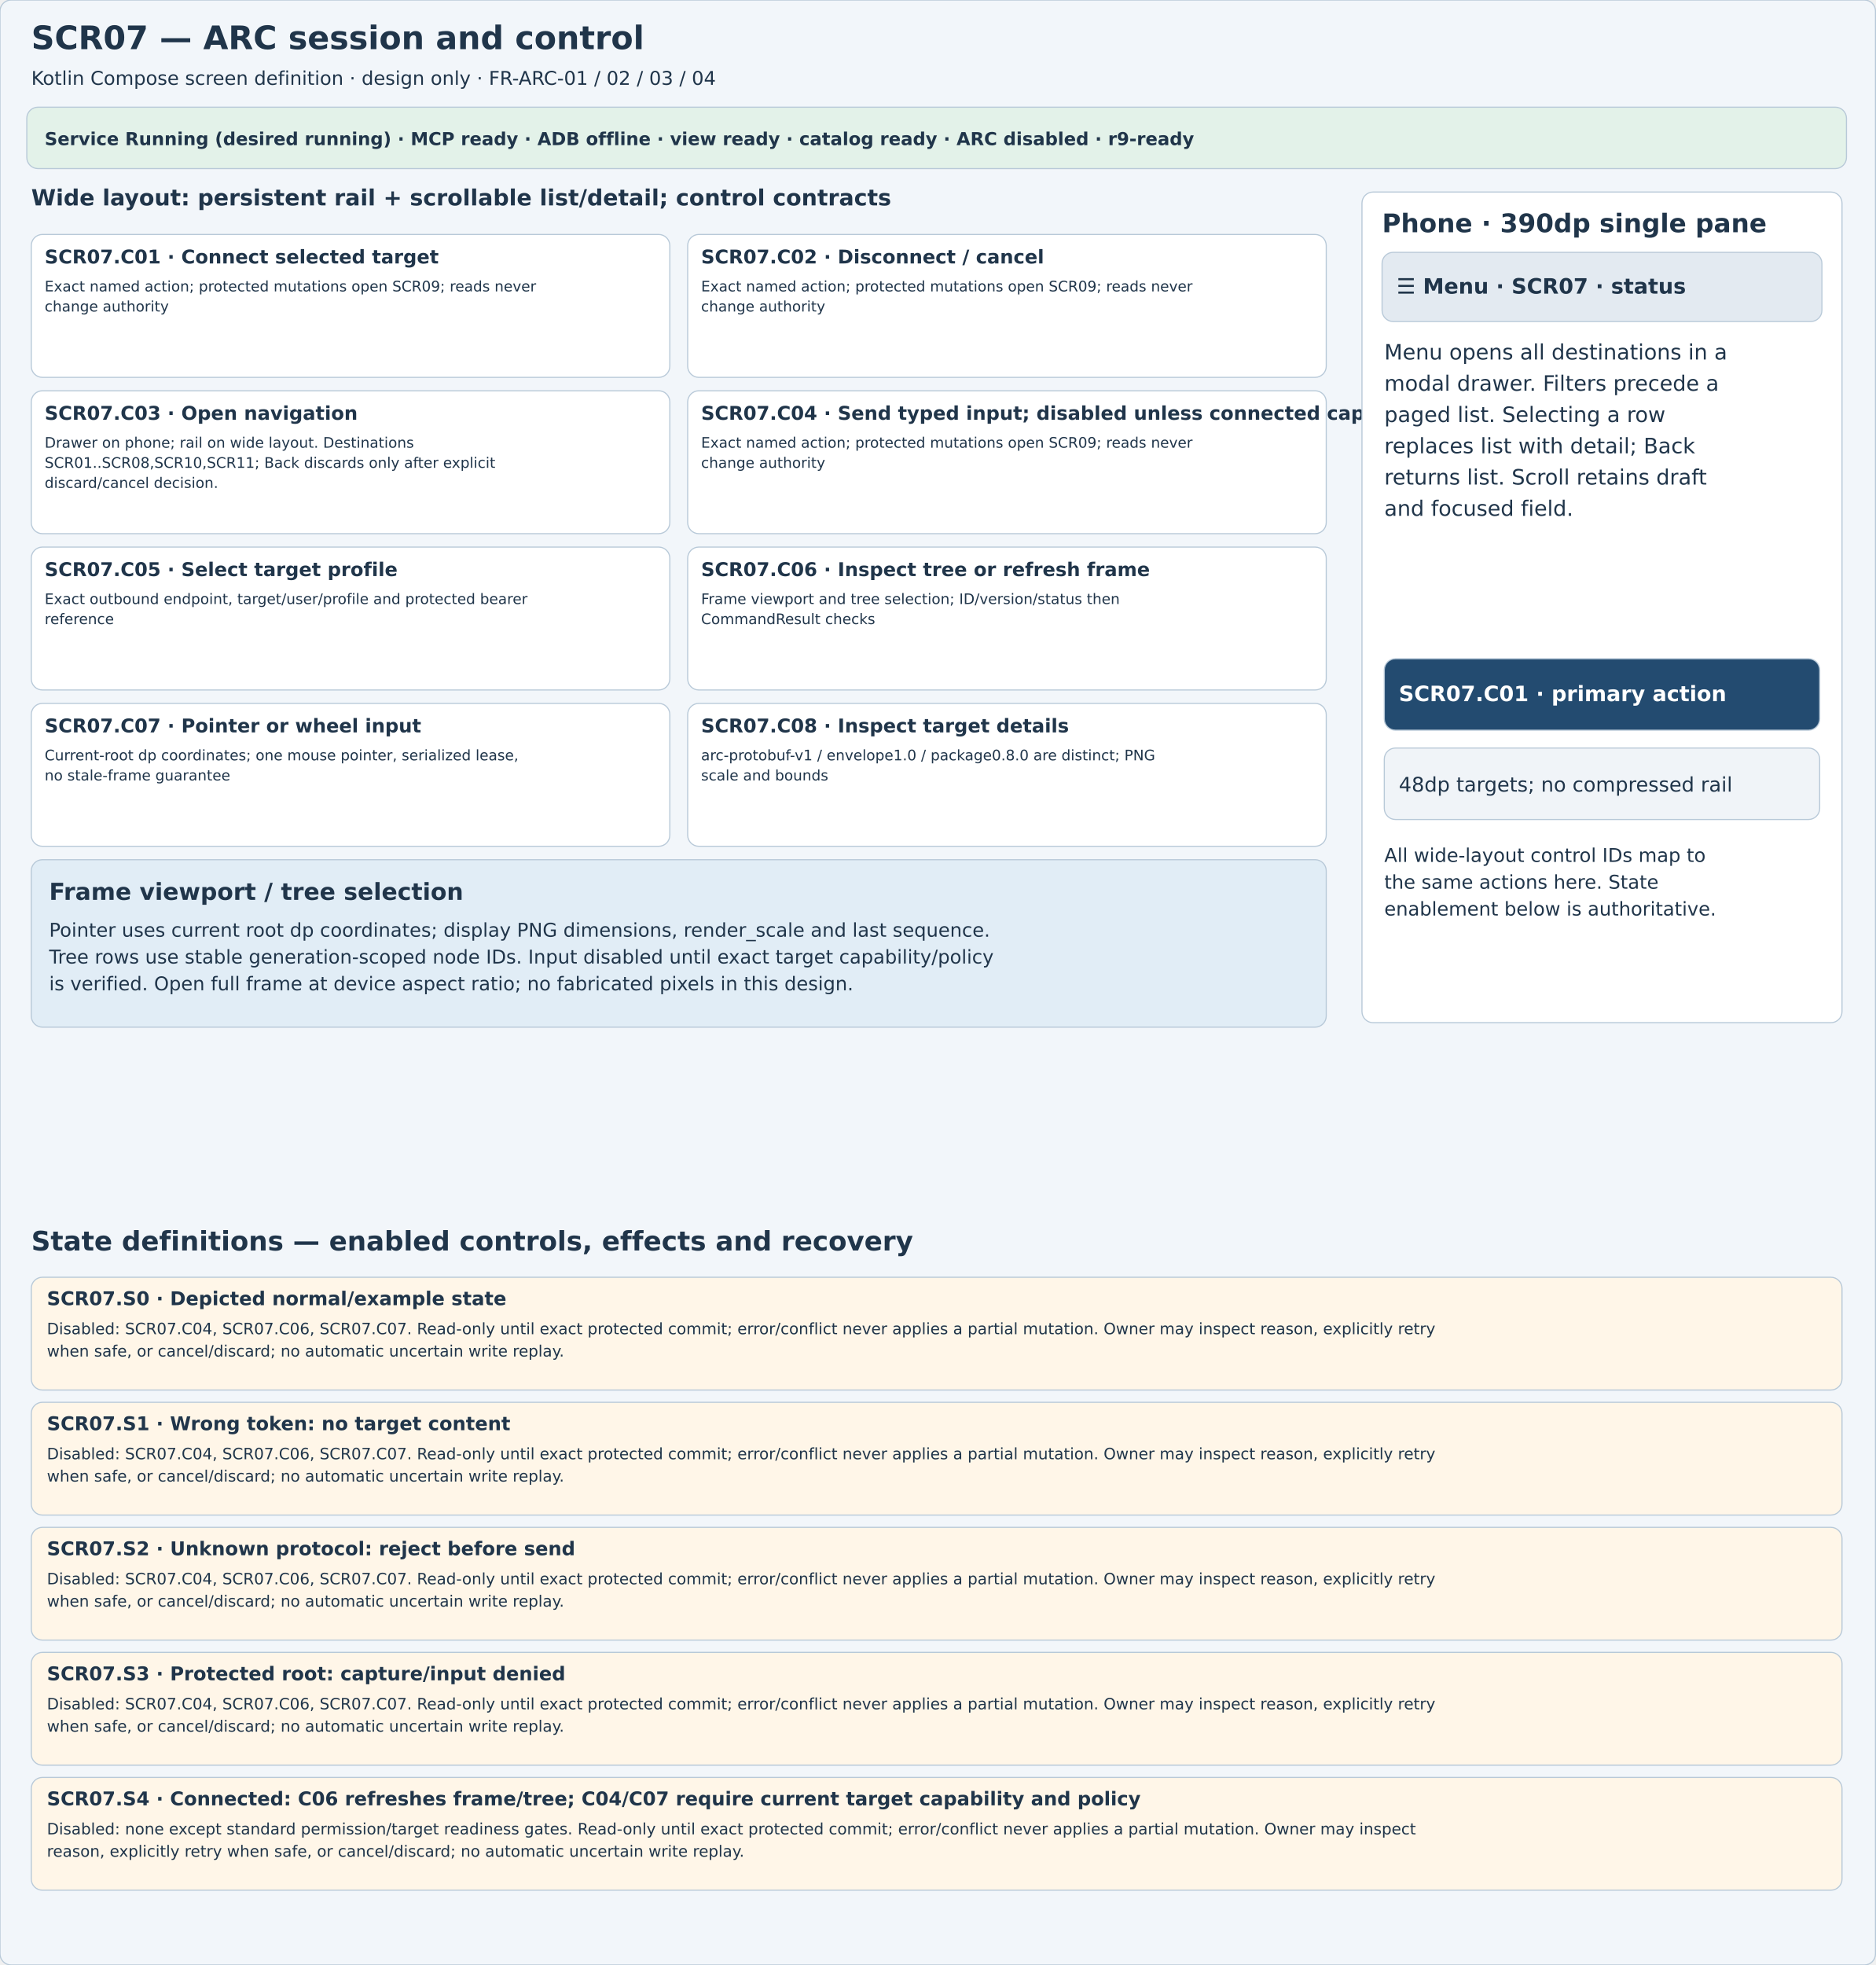
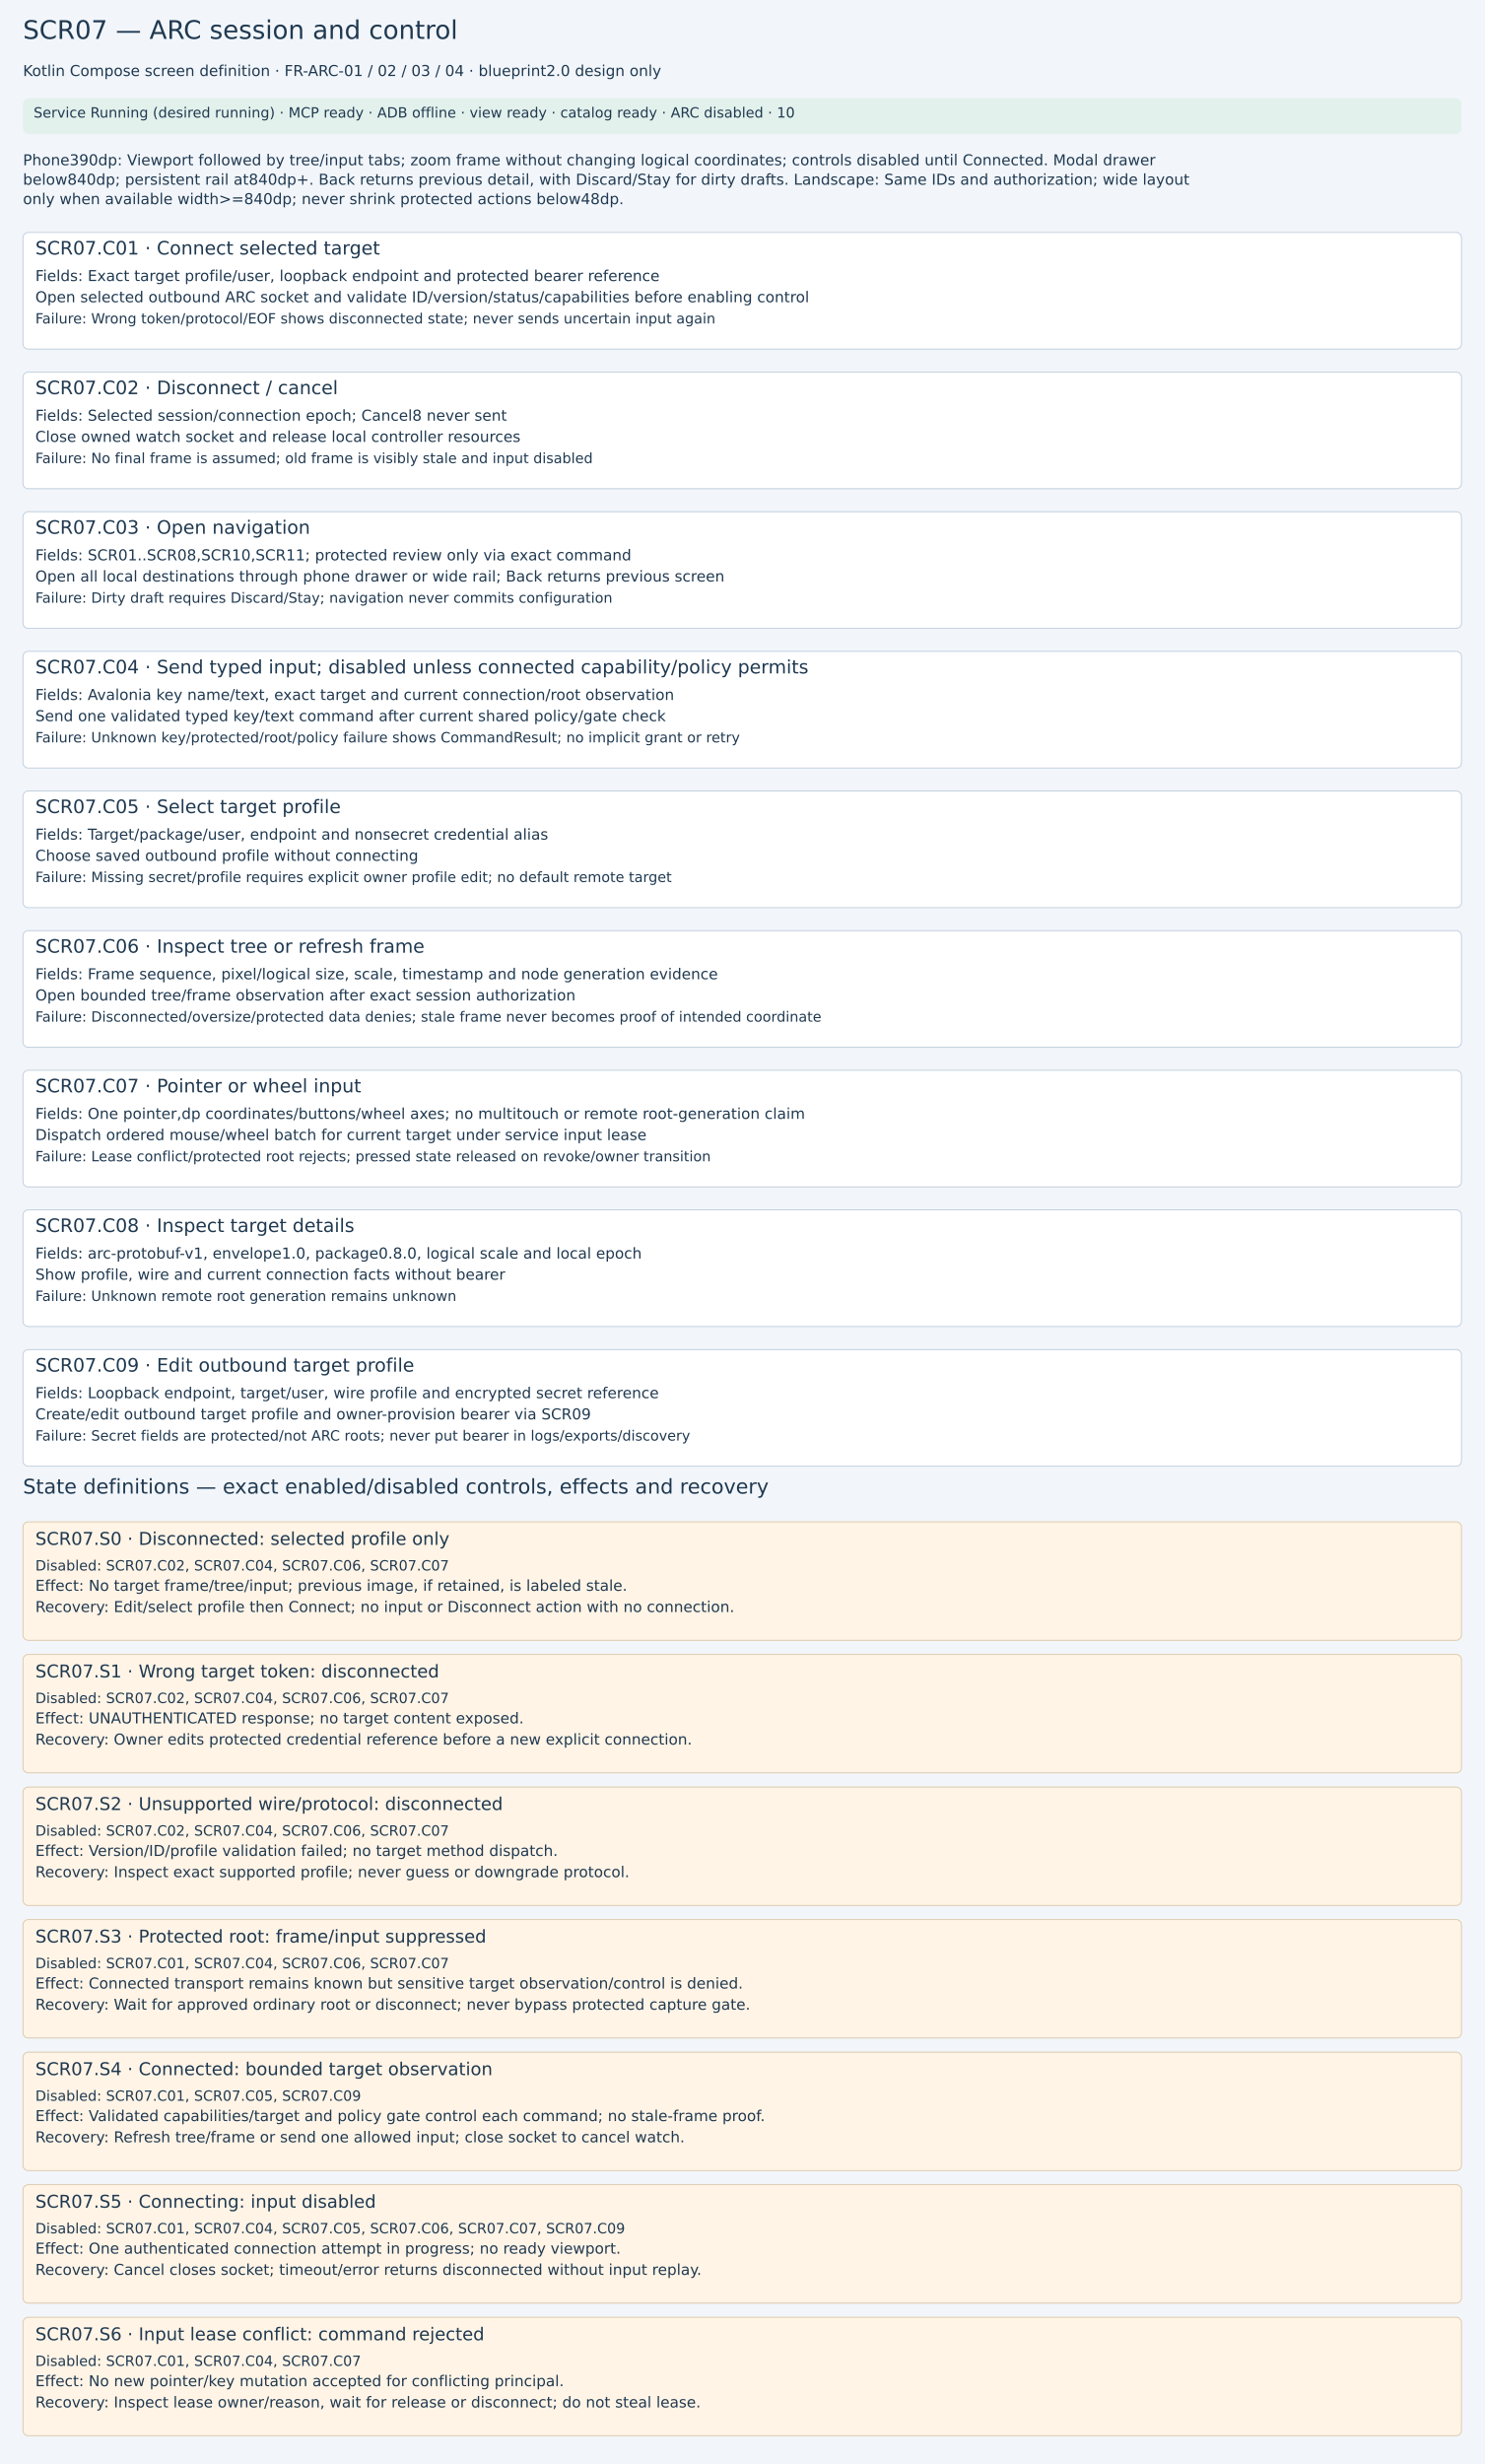
- <svg xmlns="http://www.w3.org/2000/svg" width="1680" height="1760" viewBox="0 0 1680 1760" role="img">
+ <svg xmlns="http://www.w3.org/2000/svg" width="1680" height="2788" viewBox="0 0 1680 2788" role="img">
+   <rect width="100%" height="100%" fill="#f2f6fb" />
  <g font-family="DejaVu Sans, sans-serif">
-     <rect x="0" y="0" width="1680" height="1760" rx="10" fill="#f2f6fa" stroke="#b8c9d8" />
-     <text x="28" y="44" font-size="29" font-weight="700" fill="#20354a">SCR07 — ARC session and control</text>
-     <text x="28" y="76" font-size="17" font-weight="400" fill="#20354a">Kotlin Compose screen definition · design only · FR-ARC-01 / 02 / 03 / 04</text>
+     <text x="26" y="44" font-size="29" fill="#203950">SCR07 — ARC session and control</text>
+     <text x="26" y="86" font-size="17" fill="#203950">Kotlin Compose screen definition · FR-ARC-01 / 02 / 03 / 04 · blueprint2.0 design only</text>
    <g data-status-id="SCR07.STATUS">
-       <rect x="24" y="96" width="1630" height="55" rx="10" fill="#e3f2e9" stroke="#b8c9d8" />
-       <text x="40" y="130" font-size="16" font-weight="700" fill="#20354a">Service Running (desired running) · MCP ready · ADB offline · view ready · catalog ready · ARC disabled · r9-ready</text>
+       <rect x="26" y="111" width="1628" height="41" rx="7" fill="#e3f1ec" />
+       <text x="38" y="133" font-size="16" fill="#203950">Service Running (desired running) · MCP ready · ADB offline · view ready · catalog ready · ARC disabled · 10</text>
    </g>
-     <text x="28" y="184" font-size="20" font-weight="700" fill="#20354a">Wide layout: persistent rail + scrollable list/detail; control contracts</text>
-     <g data-control-id="SCR07.C01" data-kind="action">
-       <rect x="28" y="210" width="572" height="128" rx="10" fill="#fff" stroke="#b8c9d8" />
-       <text x="40" y="236" font-size="17" font-weight="700" fill="#20354a">SCR07.C01 · Connect selected target</text>
-       <text x="40" y="261" font-size="13" font-weight="400" fill="#20354a">Exact named action; protected mutations open SCR09; reads never</text>
-       <text x="40" y="279" font-size="13" font-weight="400" fill="#20354a">change authority</text>
+     <text x="26" y="187" font-size="17" fill="#203950">Phone390dp: Viewport followed by tree/input tabs; zoom frame without changing logical coordinates; controls disabled until Connected. Modal drawer</text>
+     <text x="26" y="209" font-size="17" fill="#203950">below840dp; persistent rail at840dp+. Back returns previous detail, with Discard/Stay for dirty drafts. Landscape: Same IDs and authorization; wide layout</text>
+     <text x="26" y="231" font-size="17" fill="#203950">only when available width&gt;=840dp; never shrink protected actions below48dp.</text>
+     <g data-control-id="SCR07.C01">
+       <rect x="26" y="263" width="1628" height="132" fill="#ffffff" stroke="#bdccdb" rx="6" />
+       <text x="40" y="288" font-size="21" fill="#203950">SCR07.C01 · Connect selected target</text>
+       <text x="40" y="318" font-size="17" fill="#203950">Fields: Exact target profile/user, loopback endpoint and protected bearer reference</text>
+       <text x="40" y="342" font-size="17" fill="#203950">Open selected outbound ARC socket and validate ID/version/status/capabilities before enabling control</text>
+       <text x="40" y="366" font-size="16" fill="#203950">Failure: Wrong token/protocol/EOF shows disconnected state; never sends uncertain input again</text>
    </g>
-     <g data-control-id="SCR07.C02" data-kind="action">
-       <rect x="616" y="210" width="572" height="128" rx="10" fill="#fff" stroke="#b8c9d8" />
-       <text x="628" y="236" font-size="17" font-weight="700" fill="#20354a">SCR07.C02 · Disconnect / cancel</text>
-       <text x="628" y="261" font-size="13" font-weight="400" fill="#20354a">Exact named action; protected mutations open SCR09; reads never</text>
-       <text x="628" y="279" font-size="13" font-weight="400" fill="#20354a">change authority</text>
+     <g data-control-id="SCR07.C02">
+       <rect x="26" y="421" width="1628" height="132" fill="#ffffff" stroke="#bdccdb" rx="6" />
+       <text x="40" y="446" font-size="21" fill="#203950">SCR07.C02 · Disconnect / cancel</text>
+       <text x="40" y="476" font-size="17" fill="#203950">Fields: Selected session/connection epoch; Cancel8 never sent</text>
+       <text x="40" y="500" font-size="17" fill="#203950">Close owned watch socket and release local controller resources</text>
+       <text x="40" y="524" font-size="16" fill="#203950">Failure: No final frame is assumed; old frame is visibly stale and input disabled</text>
    </g>
-     <g data-control-id="SCR07.C03" data-kind="navigation">
-       <rect x="28" y="350" width="572" height="128" rx="10" fill="#fff" stroke="#b8c9d8" />
-       <text x="40" y="376" font-size="17" font-weight="700" fill="#20354a">SCR07.C03 · Open navigation</text>
-       <text x="40" y="401" font-size="13" font-weight="400" fill="#20354a">Drawer on phone; rail on wide layout. Destinations</text>
-       <text x="40" y="419" font-size="13" font-weight="400" fill="#20354a">SCR01..SCR08,SCR10,SCR11; Back discards only after explicit</text>
-       <text x="40" y="437" font-size="13" font-weight="400" fill="#20354a">discard/cancel decision.</text>
+     <g data-control-id="SCR07.C03">
+       <rect x="26" y="579" width="1628" height="132" fill="#ffffff" stroke="#bdccdb" rx="6" />
+       <text x="40" y="604" font-size="21" fill="#203950">SCR07.C03 · Open navigation</text>
+       <text x="40" y="634" font-size="17" fill="#203950">Fields: SCR01..SCR08,SCR10,SCR11; protected review only via exact command</text>
+       <text x="40" y="658" font-size="17" fill="#203950">Open all local destinations through phone drawer or wide rail; Back returns previous screen</text>
+       <text x="40" y="682" font-size="16" fill="#203950">Failure: Dirty draft requires Discard/Stay; navigation never commits configuration</text>
    </g>
-     <g data-control-id="SCR07.C04" data-kind="action">
-       <rect x="616" y="350" width="572" height="128" rx="10" fill="#fff" stroke="#b8c9d8" />
-       <text x="628" y="376" font-size="17" font-weight="700" fill="#20354a">SCR07.C04 · Send typed input; disabled unless connected capability/policy permits</text>
-       <text x="628" y="401" font-size="13" font-weight="400" fill="#20354a">Exact named action; protected mutations open SCR09; reads never</text>
-       <text x="628" y="419" font-size="13" font-weight="400" fill="#20354a">change authority</text>
+     <g data-control-id="SCR07.C04">
+       <rect x="26" y="737" width="1628" height="132" fill="#ffffff" stroke="#bdccdb" rx="6" />
+       <text x="40" y="762" font-size="21" fill="#203950">SCR07.C04 · Send typed input; disabled unless connected capability/policy permits</text>
+       <text x="40" y="792" font-size="17" fill="#203950">Fields: Avalonia key name/text, exact target and current connection/root observation</text>
+       <text x="40" y="816" font-size="17" fill="#203950">Send one validated typed key/text command after current shared policy/gate check</text>
+       <text x="40" y="840" font-size="16" fill="#203950">Failure: Unknown key/protected/root/policy failure shows CommandResult; no implicit grant or retry</text>
    </g>
-     <g data-control-id="SCR07.C05" data-kind="selector">
-       <rect x="28" y="490" width="572" height="128" rx="10" fill="#fff" stroke="#b8c9d8" />
-       <text x="40" y="516" font-size="17" font-weight="700" fill="#20354a">SCR07.C05 · Select target profile</text>
-       <text x="40" y="541" font-size="13" font-weight="400" fill="#20354a">Exact outbound endpoint, target/user/profile and protected bearer</text>
-       <text x="40" y="559" font-size="13" font-weight="400" fill="#20354a">reference</text>
+     <g data-control-id="SCR07.C05">
+       <rect x="26" y="895" width="1628" height="132" fill="#ffffff" stroke="#bdccdb" rx="6" />
+       <text x="40" y="920" font-size="21" fill="#203950">SCR07.C05 · Select target profile</text>
+       <text x="40" y="950" font-size="17" fill="#203950">Fields: Target/package/user, endpoint and nonsecret credential alias</text>
+       <text x="40" y="974" font-size="17" fill="#203950">Choose saved outbound profile without connecting</text>
+       <text x="40" y="998" font-size="16" fill="#203950">Failure: Missing secret/profile requires explicit owner profile edit; no default remote target</text>
    </g>
-     <g data-control-id="SCR07.C06" data-kind="read">
-       <rect x="616" y="490" width="572" height="128" rx="10" fill="#fff" stroke="#b8c9d8" />
-       <text x="628" y="516" font-size="17" font-weight="700" fill="#20354a">SCR07.C06 · Inspect tree or refresh frame</text>
-       <text x="628" y="541" font-size="13" font-weight="400" fill="#20354a">Frame viewport and tree selection; ID/version/status then</text>
-       <text x="628" y="559" font-size="13" font-weight="400" fill="#20354a">CommandResult checks</text>
+     <g data-control-id="SCR07.C06">
+       <rect x="26" y="1053" width="1628" height="132" fill="#ffffff" stroke="#bdccdb" rx="6" />
+       <text x="40" y="1078" font-size="21" fill="#203950">SCR07.C06 · Inspect tree or refresh frame</text>
+       <text x="40" y="1108" font-size="17" fill="#203950">Fields: Frame sequence, pixel/logical size, scale, timestamp and node generation evidence</text>
+       <text x="40" y="1132" font-size="17" fill="#203950">Open bounded tree/frame observation after exact session authorization</text>
+       <text x="40" y="1156" font-size="16" fill="#203950">Failure: Disconnected/oversize/protected data denies; stale frame never becomes proof of intended coordinate</text>
    </g>
-     <g data-control-id="SCR07.C07" data-kind="viewport">
-       <rect x="28" y="630" width="572" height="128" rx="10" fill="#fff" stroke="#b8c9d8" />
-       <text x="40" y="656" font-size="17" font-weight="700" fill="#20354a">SCR07.C07 · Pointer or wheel input</text>
-       <text x="40" y="681" font-size="13" font-weight="400" fill="#20354a">Current-root dp coordinates; one mouse pointer, serialized lease,</text>
-       <text x="40" y="699" font-size="13" font-weight="400" fill="#20354a">no stale-frame guarantee</text>
+     <g data-control-id="SCR07.C07">
+       <rect x="26" y="1211" width="1628" height="132" fill="#ffffff" stroke="#bdccdb" rx="6" />
+       <text x="40" y="1236" font-size="21" fill="#203950">SCR07.C07 · Pointer or wheel input</text>
+       <text x="40" y="1266" font-size="17" fill="#203950">Fields: One pointer,dp coordinates/buttons/wheel axes; no multitouch or remote root-generation claim</text>
+       <text x="40" y="1290" font-size="17" fill="#203950">Dispatch ordered mouse/wheel batch for current target under service input lease</text>
+       <text x="40" y="1314" font-size="16" fill="#203950">Failure: Lease conflict/protected root rejects; pressed state released on revoke/owner transition</text>
    </g>
-     <g data-control-id="SCR07.C08" data-kind="read">
-       <rect x="616" y="630" width="572" height="128" rx="10" fill="#fff" stroke="#b8c9d8" />
-       <text x="628" y="656" font-size="17" font-weight="700" fill="#20354a">SCR07.C08 · Inspect target details</text>
-       <text x="628" y="681" font-size="13" font-weight="400" fill="#20354a">arc-protobuf-v1 / envelope1.0 / package0.8.0 are distinct; PNG</text>
-       <text x="628" y="699" font-size="13" font-weight="400" fill="#20354a">scale and bounds</text>
+     <g data-control-id="SCR07.C08">
+       <rect x="26" y="1369" width="1628" height="132" fill="#ffffff" stroke="#bdccdb" rx="6" />
+       <text x="40" y="1394" font-size="21" fill="#203950">SCR07.C08 · Inspect target details</text>
+       <text x="40" y="1424" font-size="17" fill="#203950">Fields: arc-protobuf-v1, envelope1.0, package0.8.0, logical scale and local epoch</text>
+       <text x="40" y="1448" font-size="17" fill="#203950">Show profile, wire and current connection facts without bearer</text>
+       <text x="40" y="1472" font-size="16" fill="#203950">Failure: Unknown remote root generation remains unknown</text>
    </g>
-     <rect x="28" y="770" width="1160" height="150" rx="10" fill="#e1edf6" stroke="#b8c9d8" />
-     <text x="44" y="806" font-size="21" font-weight="700" fill="#20354a">Frame viewport / tree selection</text>
-     <text x="44" y="839" font-size="17" font-weight="400" fill="#20354a">Pointer uses current root dp coordinates; display PNG dimensions, render_scale and last sequence.</text>
-     <text x="44" y="863" font-size="17" font-weight="400" fill="#20354a">Tree rows use stable generation-scoped node IDs. Input disabled until exact target capability/policy</text>
-     <text x="44" y="887" font-size="17" font-weight="400" fill="#20354a">is verified. Open full frame at device aspect ratio; no fabricated pixels in this design.</text>
-     <rect x="1220" y="172" width="430" height="744" rx="10" fill="#fff" stroke="#b8c9d8" />
-     <text x="1238" y="208" font-size="23" font-weight="700" fill="#20354a">Phone · 390dp single pane</text>
-     <rect x="1238" y="226" width="394" height="62" rx="10" fill="#e3eaf1" stroke="#b8c9d8" />
-     <text x="1251" y="263" font-size="19" font-weight="700" fill="#20354a">☰ Menu · SCR07 · status</text>
-     <text x="1240" y="322" font-size="19" font-weight="400" fill="#20354a">Menu opens all destinations in a</text>
-     <text x="1240" y="350" font-size="19" font-weight="400" fill="#20354a">modal drawer. Filters precede a</text>
-     <text x="1240" y="378" font-size="19" font-weight="400" fill="#20354a">paged list. Selecting a row</text>
-     <text x="1240" y="406" font-size="19" font-weight="400" fill="#20354a">replaces list with detail; Back</text>
-     <text x="1240" y="434" font-size="19" font-weight="400" fill="#20354a">returns list. Scroll retains draft</text>
-     <text x="1240" y="462" font-size="19" font-weight="400" fill="#20354a">and focused field.</text>
-     <rect x="1240" y="590" width="390" height="64" rx="10" fill="#234b70" stroke="#b8c9d8" />
-     <text x="1253" y="628" font-size="19" font-weight="700" fill="#fff">SCR07.C01 · primary action</text>
-     <rect x="1240" y="670" width="390" height="64" rx="10" fill="#f0f4f8" stroke="#b8c9d8" />
-     <text x="1253" y="709" font-size="18" font-weight="400" fill="#20354a">48dp targets; no compressed rail</text>
-     <text x="1240" y="772" font-size="17" font-weight="400" fill="#20354a">All wide-layout control IDs map to</text>
-     <text x="1240" y="796" font-size="17" font-weight="400" fill="#20354a">the same actions here. State</text>
-     <text x="1240" y="820" font-size="17" font-weight="400" fill="#20354a">enablement below is authoritative.</text>
-     <text x="28" y="1120" font-size="24" font-weight="700" fill="#20354a">State definitions — enabled controls, effects and recovery</text>
+     <g data-control-id="SCR07.C09">
+       <rect x="26" y="1527" width="1628" height="132" fill="#ffffff" stroke="#bdccdb" rx="6" />
+       <text x="40" y="1552" font-size="21" fill="#203950">SCR07.C09 · Edit outbound target profile</text>
+       <text x="40" y="1582" font-size="17" fill="#203950">Fields: Loopback endpoint, target/user, wire profile and encrypted secret reference</text>
+       <text x="40" y="1606" font-size="17" fill="#203950">Create/edit outbound target profile and owner-provision bearer via SCR09</text>
+       <text x="40" y="1630" font-size="16" fill="#203950">Failure: Secret fields are protected/not ARC roots; never put bearer in logs/exports/discovery</text>
+     </g>
+     <text x="26" y="1690" font-size="23" fill="#203950">State definitions — exact enabled/disabled controls, effects and recovery</text>
    <g data-state-id="SCR07.S0">
-       <rect x="28" y="1144" width="1622" height="101" rx="10" fill="#fff6e8" stroke="#b8c9d8" />
-       <text x="42" y="1169" font-size="17" font-weight="700" fill="#20354a">SCR07.S0 · Depicted normal/example state</text>
-       <text x="42" y="1195" font-size="14" font-weight="400" fill="#20354a">Disabled: SCR07.C04, SCR07.C06, SCR07.C07. Read-only until exact protected commit; error/conflict never applies a partial mutation. Owner may inspect reason, explicitly retry</text>
-       <text x="42" y="1215" font-size="14" font-weight="400" fill="#20354a">when safe, or cancel/discard; no automatic uncertain write replay.</text>
+       <rect x="26" y="1722" width="1628" height="134" rx="6" fill="#fff4e6" stroke="#dac6a6" />
+       <text x="40" y="1748" font-size="20" fill="#203950">SCR07.S0 · Disconnected: selected profile only</text>
+       <text x="40" y="1777" font-size="16" fill="#203950">Disabled: SCR07.C02, SCR07.C04, SCR07.C06, SCR07.C07</text>
+       <text x="40" y="1800" font-size="17" fill="#203950">Effect: No target frame/tree/input; previous image, if retained, is labeled stale.</text>
+       <text x="40" y="1824" font-size="17" fill="#203950">Recovery: Edit/select profile then Connect; no input or Disconnect action with no connection.</text>
    </g>
    <g data-state-id="SCR07.S1">
-       <rect x="28" y="1256" width="1622" height="101" rx="10" fill="#fff6e8" stroke="#b8c9d8" />
-       <text x="42" y="1281" font-size="17" font-weight="700" fill="#20354a">SCR07.S1 · Wrong token: no target content</text>
-       <text x="42" y="1307" font-size="14" font-weight="400" fill="#20354a">Disabled: SCR07.C04, SCR07.C06, SCR07.C07. Read-only until exact protected commit; error/conflict never applies a partial mutation. Owner may inspect reason, explicitly retry</text>
-       <text x="42" y="1327" font-size="14" font-weight="400" fill="#20354a">when safe, or cancel/discard; no automatic uncertain write replay.</text>
+       <rect x="26" y="1872" width="1628" height="134" rx="6" fill="#fff4e6" stroke="#dac6a6" />
+       <text x="40" y="1898" font-size="20" fill="#203950">SCR07.S1 · Wrong target token: disconnected</text>
+       <text x="40" y="1927" font-size="16" fill="#203950">Disabled: SCR07.C02, SCR07.C04, SCR07.C06, SCR07.C07</text>
+       <text x="40" y="1950" font-size="17" fill="#203950">Effect: UNAUTHENTICATED response; no target content exposed.</text>
+       <text x="40" y="1974" font-size="17" fill="#203950">Recovery: Owner edits protected credential reference before a new explicit connection.</text>
    </g>
    <g data-state-id="SCR07.S2">
-       <rect x="28" y="1368" width="1622" height="101" rx="10" fill="#fff6e8" stroke="#b8c9d8" />
-       <text x="42" y="1393" font-size="17" font-weight="700" fill="#20354a">SCR07.S2 · Unknown protocol: reject before send</text>
-       <text x="42" y="1419" font-size="14" font-weight="400" fill="#20354a">Disabled: SCR07.C04, SCR07.C06, SCR07.C07. Read-only until exact protected commit; error/conflict never applies a partial mutation. Owner may inspect reason, explicitly retry</text>
-       <text x="42" y="1439" font-size="14" font-weight="400" fill="#20354a">when safe, or cancel/discard; no automatic uncertain write replay.</text>
+       <rect x="26" y="2022" width="1628" height="134" rx="6" fill="#fff4e6" stroke="#dac6a6" />
+       <text x="40" y="2048" font-size="20" fill="#203950">SCR07.S2 · Unsupported wire/protocol: disconnected</text>
+       <text x="40" y="2077" font-size="16" fill="#203950">Disabled: SCR07.C02, SCR07.C04, SCR07.C06, SCR07.C07</text>
+       <text x="40" y="2100" font-size="17" fill="#203950">Effect: Version/ID/profile validation failed; no target method dispatch.</text>
+       <text x="40" y="2124" font-size="17" fill="#203950">Recovery: Inspect exact supported profile; never guess or downgrade protocol.</text>
    </g>
    <g data-state-id="SCR07.S3">
-       <rect x="28" y="1480" width="1622" height="101" rx="10" fill="#fff6e8" stroke="#b8c9d8" />
-       <text x="42" y="1505" font-size="17" font-weight="700" fill="#20354a">SCR07.S3 · Protected root: capture/input denied</text>
-       <text x="42" y="1531" font-size="14" font-weight="400" fill="#20354a">Disabled: SCR07.C04, SCR07.C06, SCR07.C07. Read-only until exact protected commit; error/conflict never applies a partial mutation. Owner may inspect reason, explicitly retry</text>
-       <text x="42" y="1551" font-size="14" font-weight="400" fill="#20354a">when safe, or cancel/discard; no automatic uncertain write replay.</text>
+       <rect x="26" y="2172" width="1628" height="134" rx="6" fill="#fff4e6" stroke="#dac6a6" />
+       <text x="40" y="2198" font-size="20" fill="#203950">SCR07.S3 · Protected root: frame/input suppressed</text>
+       <text x="40" y="2227" font-size="16" fill="#203950">Disabled: SCR07.C01, SCR07.C04, SCR07.C06, SCR07.C07</text>
+       <text x="40" y="2250" font-size="17" fill="#203950">Effect: Connected transport remains known but sensitive target observation/control is denied.</text>
+       <text x="40" y="2274" font-size="17" fill="#203950">Recovery: Wait for approved ordinary root or disconnect; never bypass protected capture gate.</text>
    </g>
    <g data-state-id="SCR07.S4">
-       <rect x="28" y="1592" width="1622" height="101" rx="10" fill="#fff6e8" stroke="#b8c9d8" />
-       <text x="42" y="1617" font-size="17" font-weight="700" fill="#20354a">SCR07.S4 · Connected: C06 refreshes frame/tree; C04/C07 require current target capability and policy</text>
-       <text x="42" y="1643" font-size="14" font-weight="400" fill="#20354a">Disabled: none except standard permission/target readiness gates. Read-only until exact protected commit; error/conflict never applies a partial mutation. Owner may inspect</text>
-       <text x="42" y="1663" font-size="14" font-weight="400" fill="#20354a">reason, explicitly retry when safe, or cancel/discard; no automatic uncertain write replay.</text>
+       <rect x="26" y="2322" width="1628" height="134" rx="6" fill="#fff4e6" stroke="#dac6a6" />
+       <text x="40" y="2348" font-size="20" fill="#203950">SCR07.S4 · Connected: bounded target observation</text>
+       <text x="40" y="2377" font-size="16" fill="#203950">Disabled: SCR07.C01, SCR07.C05, SCR07.C09</text>
+       <text x="40" y="2400" font-size="17" fill="#203950">Effect: Validated capabilities/target and policy gate control each command; no stale-frame proof.</text>
+       <text x="40" y="2424" font-size="17" fill="#203950">Recovery: Refresh tree/frame or send one allowed input; close socket to cancel watch.</text>
+     </g>
+     <g data-state-id="SCR07.S5">
+       <rect x="26" y="2472" width="1628" height="134" rx="6" fill="#fff4e6" stroke="#dac6a6" />
+       <text x="40" y="2498" font-size="20" fill="#203950">SCR07.S5 · Connecting: input disabled</text>
+       <text x="40" y="2527" font-size="16" fill="#203950">Disabled: SCR07.C01, SCR07.C04, SCR07.C05, SCR07.C06, SCR07.C07, SCR07.C09</text>
+       <text x="40" y="2550" font-size="17" fill="#203950">Effect: One authenticated connection attempt in progress; no ready viewport.</text>
+       <text x="40" y="2574" font-size="17" fill="#203950">Recovery: Cancel closes socket; timeout/error returns disconnected without input replay.</text>
+     </g>
+     <g data-state-id="SCR07.S6">
+       <rect x="26" y="2622" width="1628" height="134" rx="6" fill="#fff4e6" stroke="#dac6a6" />
+       <text x="40" y="2648" font-size="20" fill="#203950">SCR07.S6 · Input lease conflict: command rejected</text>
+       <text x="40" y="2677" font-size="16" fill="#203950">Disabled: SCR07.C01, SCR07.C04, SCR07.C07</text>
+       <text x="40" y="2700" font-size="17" fill="#203950">Effect: No new pointer/key mutation accepted for conflicting principal.</text>
+       <text x="40" y="2724" font-size="17" fill="#203950">Recovery: Inspect lease owner/reason, wait for release or disconnect; do not steal lease.</text>
    </g>
  </g>
</svg>
